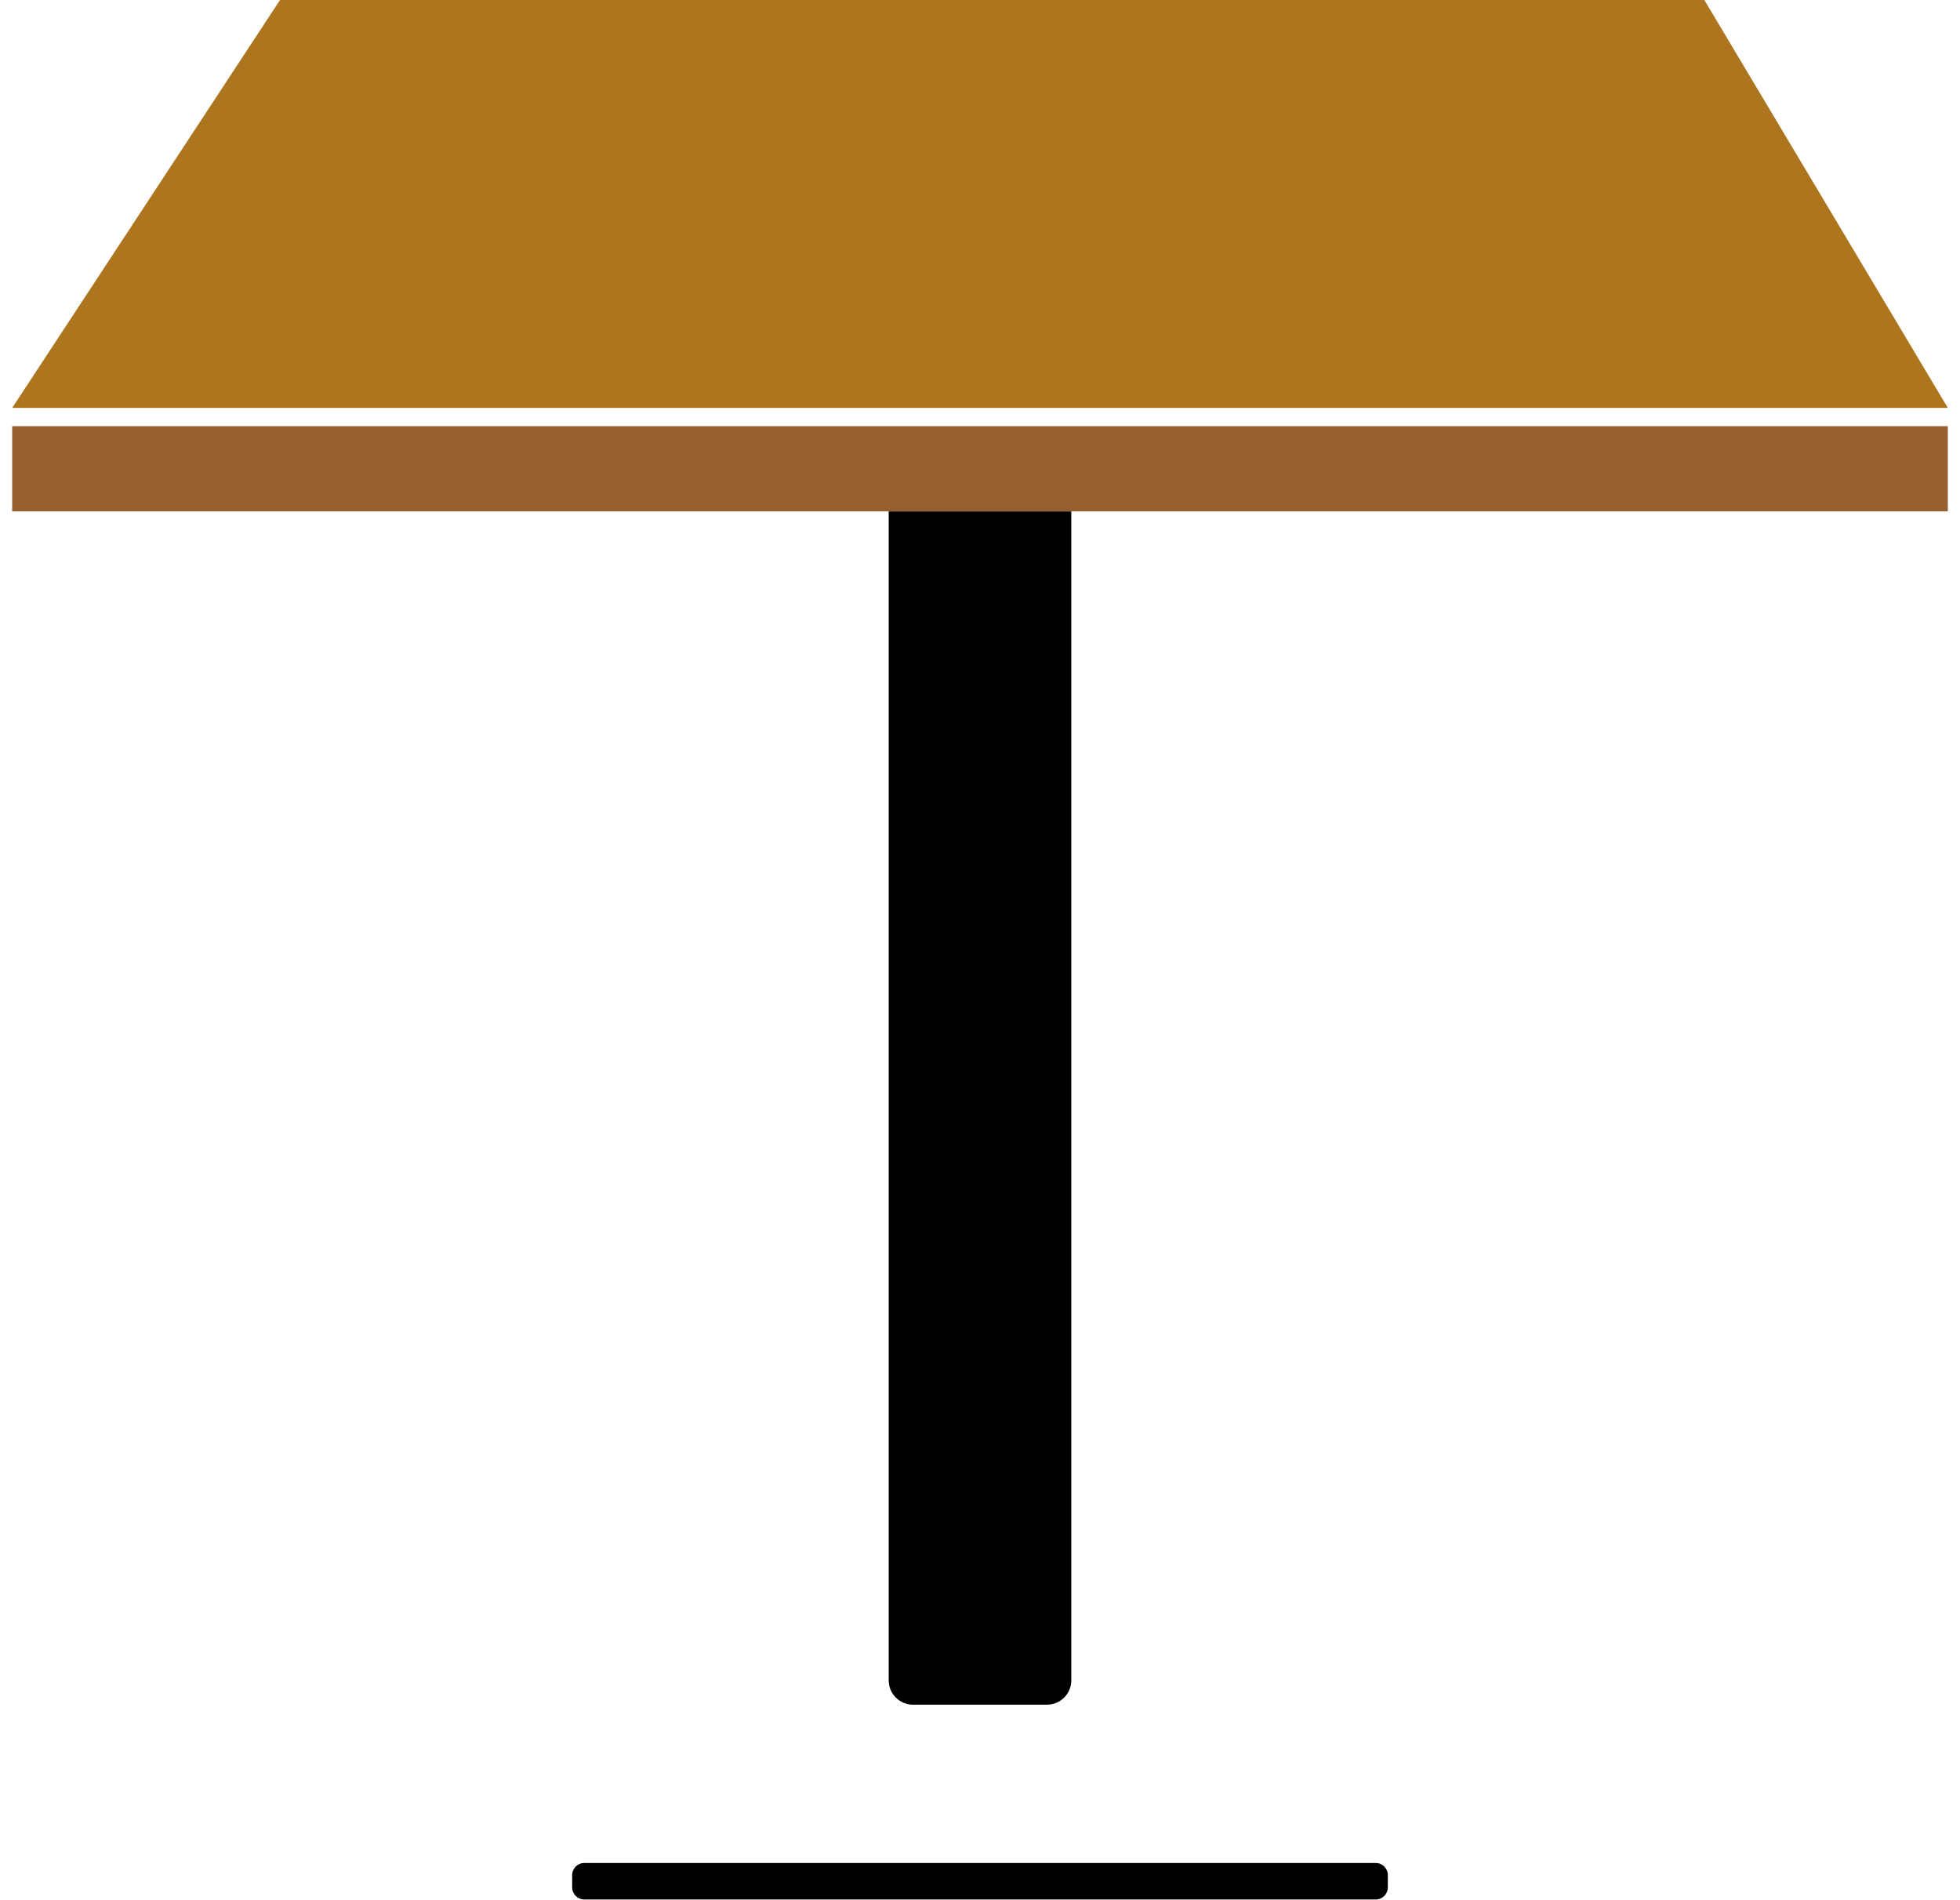
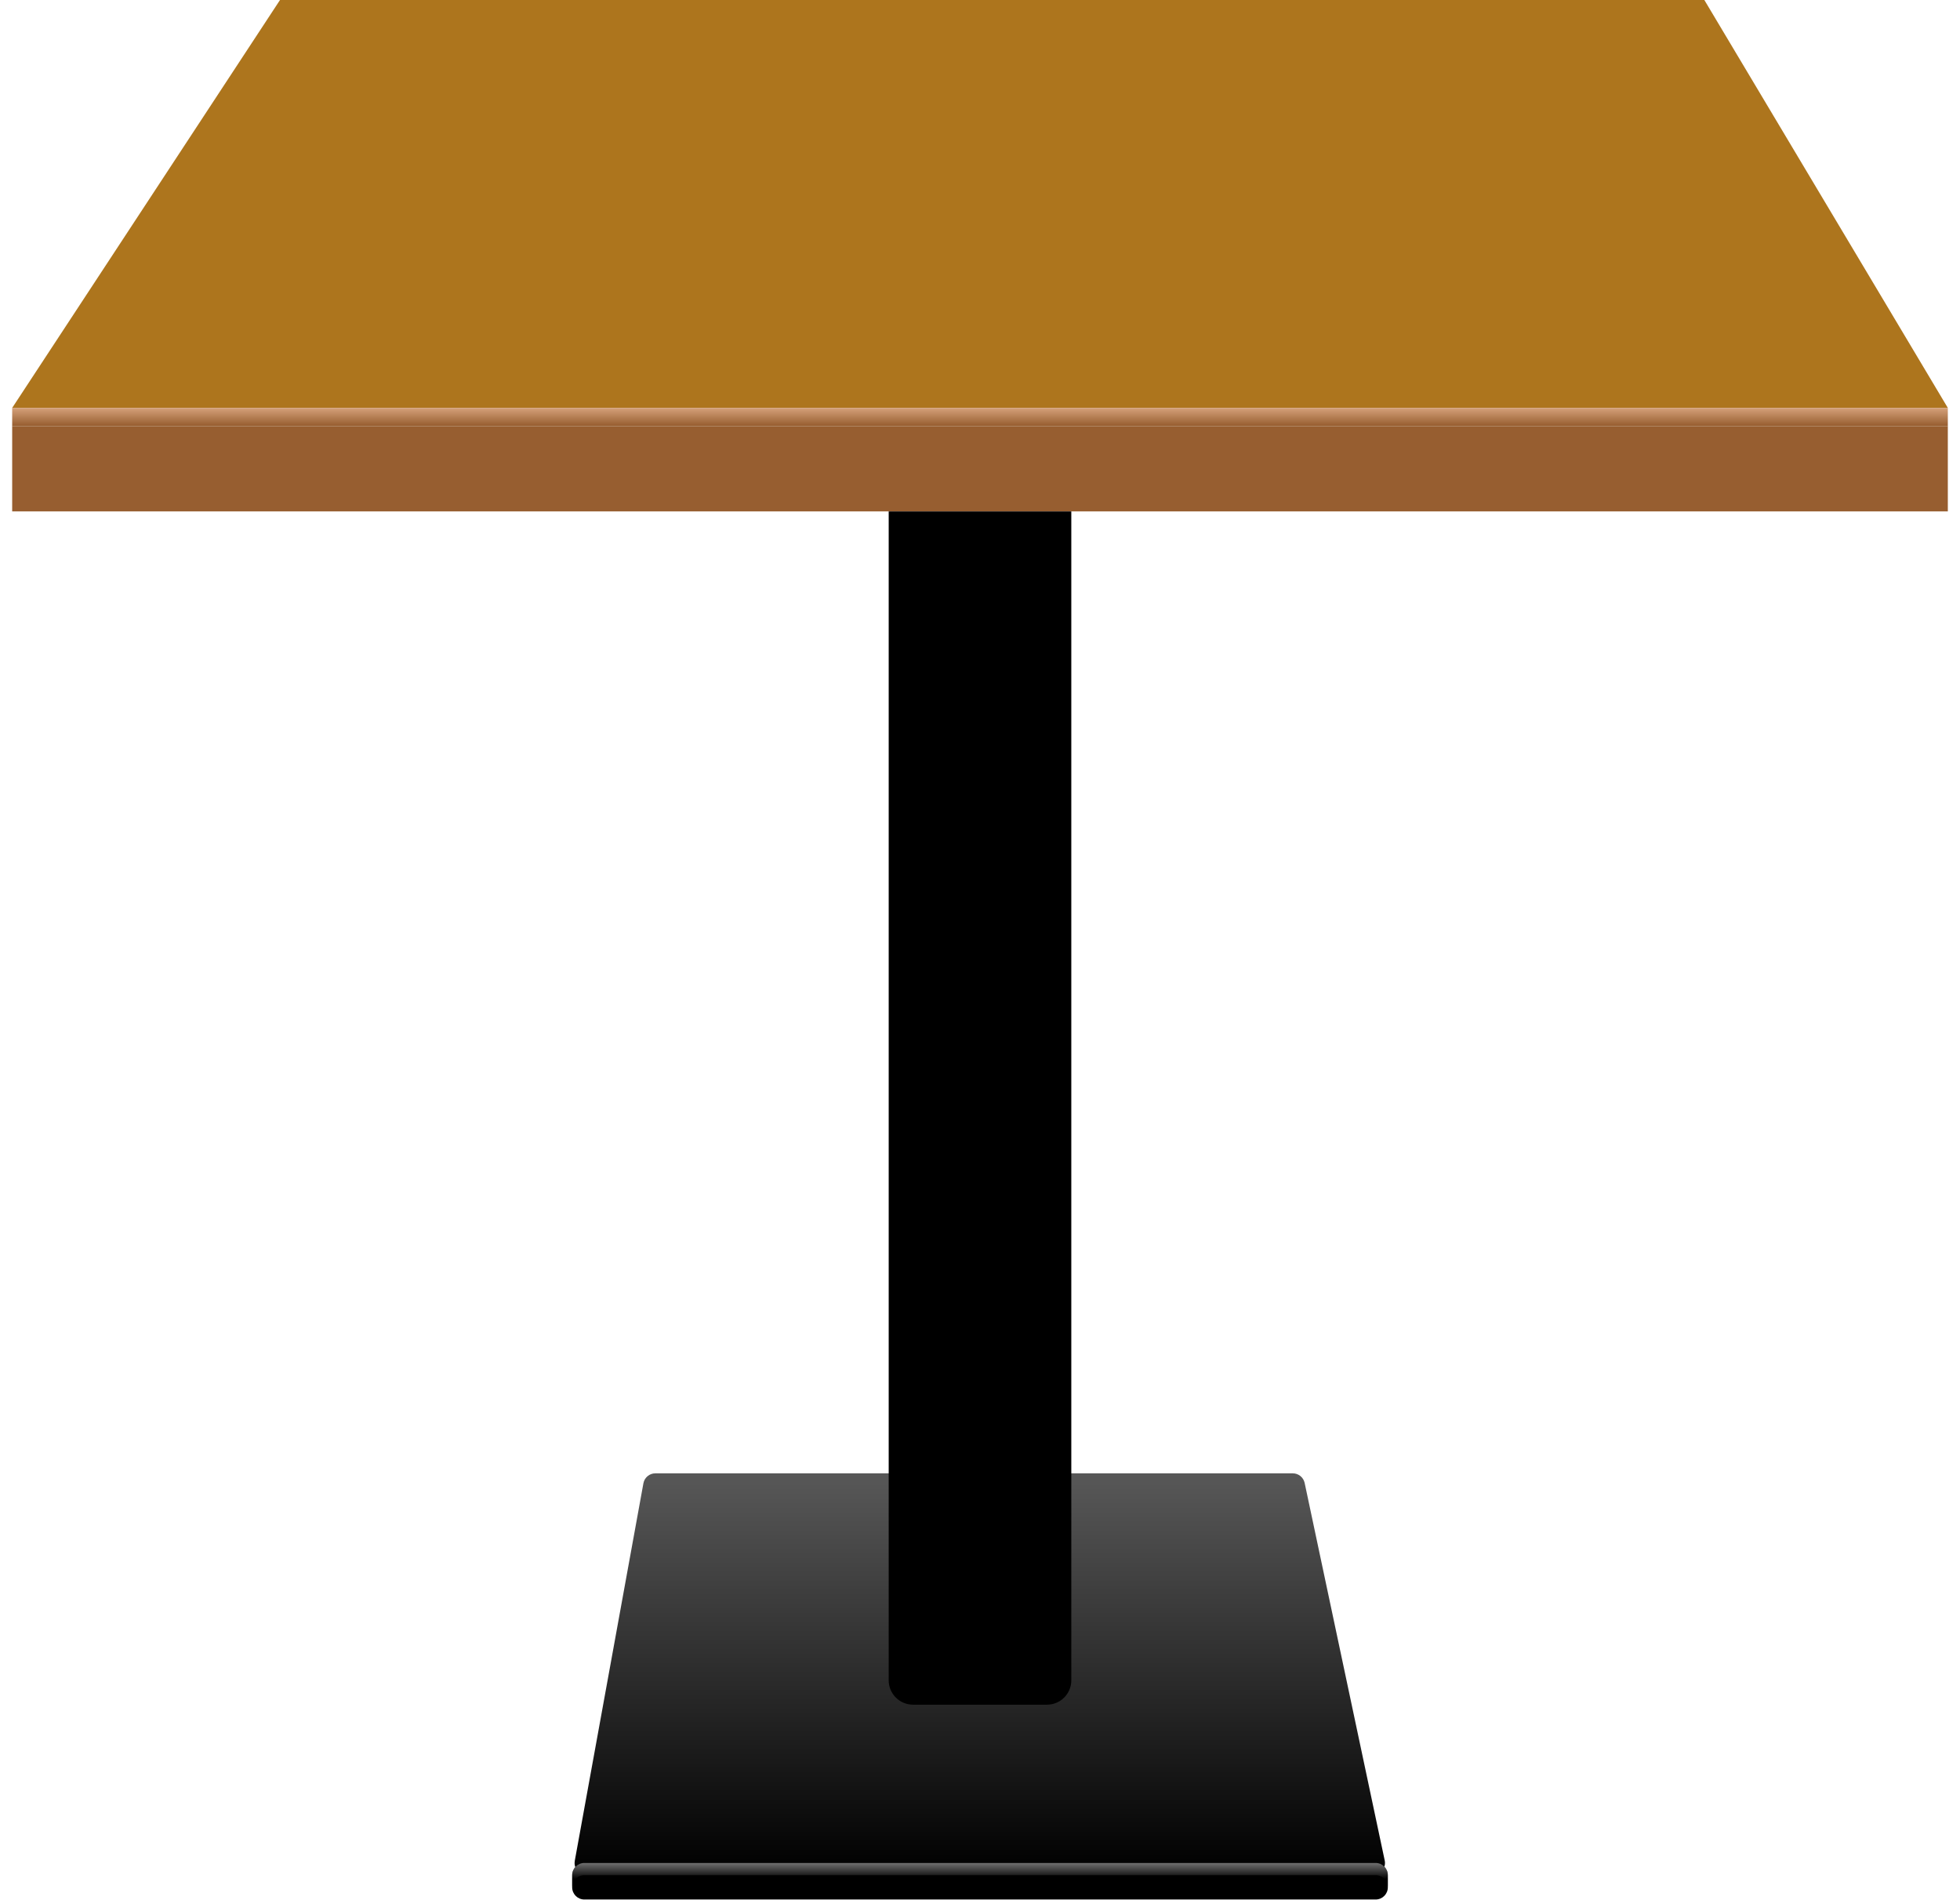
<svg xmlns="http://www.w3.org/2000/svg" width="161px" height="156px" viewBox="0 0 161 156" version="1.1">
  <defs>
-     <linearGradient x1="50%" y1="0%" x2="50%" y2="100%">
+     <linearGradient x1="50%" y1="0%" x2="50%" y2="100%" id="linearGradient-1">
      <stop stop-color="#585858" offset="0%" />
      <stop stop-color="#000000" offset="100%" />
    </linearGradient>
-     <linearGradient x1="50%" y1="0%" x2="50%" y2="66.508%">
+     <linearGradient x1="50%" y1="0%" x2="50%" y2="66.508%" id="linearGradient-2">
      <stop stop-color="#FFFFFF" offset="0%" />
      <stop stop-color="#000000" offset="100%" />
    </linearGradient>
-     <linearGradient x1="50%" y1="0%" x2="50%" y2="97.449%">
+     <linearGradient x1="50%" y1="0%" x2="50%" y2="97.449%" id="linearGradient-3">
      <stop stop-color="#D5A17A" offset="0%" />
      <stop stop-color="#975E30" offset="100%" />
    </linearGradient>
  </defs>
-   <g stroke="none" stroke-width="1" fill-rule="evenodd">
-     <g>
-       <g transform="translate(1, 0)">
-         <path d="M52.835,121 L105.19,121 C105.662,121 106.07,121.33 106.168,121.792 L112.744,152.792 C112.858,153.333 112.513,153.864 111.973,153.978 C111.905,153.993 111.835,154 111.766,154 L47.198,154 C46.646,154 46.198,153.552 46.198,153 C46.198,152.94 46.204,152.88 46.214,152.821 L51.851,121.821 C51.937,121.346 52.351,121 52.835,121 Z" fill="url(#linearGradient-1)" />
-         <rect fill="#000000" x="46" y="153" width="67" height="3" rx="1" />
-         <path d="M113,155 C113,154.448 112.552,154 112,154 L47,154 C46.448,154 46,154.448 46,155 L46,154 C46,153.448 46.448,153 47,153 L112,153 C112.552,153 113,153.448 113,154 L113,155 Z" fill-opacity="0.44" fill="url(#linearGradient-2)" />
-         <polygon fill="#AD751D" points="0 33.5 22 0 139 0 159 33.5" />
-         <rect fill="#975E30" x="0" y="35" width="159" height="7" />
-         <rect fill="url(#linearGradient-3)" x="0" y="33.5" width="159" height="1.5" />
-         <path d="M72,42 L87,42 L87,138 C87,139.105 86.105,140 85,140 L74,140 C72.895,140 72,139.105 72,138 L72,42 Z" fill="#000000" />
+   <g id="Page-1" stroke="none" stroke-width="1" fill-rule="evenodd">
+     <g id="table">
+       <g id="!table" transform="translate(1, 0)">
+         <path d="M52.835,121 L105.19,121 C105.662,121 106.07,121.33 106.168,121.792 L112.744,152.792 C112.858,153.333 112.513,153.864 111.973,153.978 C111.905,153.993 111.835,154 111.766,154 L47.198,154 C46.646,154 46.198,153.552 46.198,153 C46.198,152.94 46.204,152.88 46.214,152.821 L51.851,121.821 C51.937,121.346 52.351,121 52.835,121 Z" id="Rectangle-5" fill="url(#linearGradient-1)" />
+         <rect id="Rectangle-4" fill="#000000" x="46" y="153" width="67" height="3" rx="1" />
+         <path d="M113,155 C113,154.448 112.552,154 112,154 L47,154 C46.448,154 46,154.448 46,155 L46,154 C46,153.448 46.448,153 47,153 L112,153 C112.552,153 113,153.448 113,154 L113,155 Z" id="Combined-Shape" fill-opacity="0.44" fill="url(#linearGradient-2)" />
+         <polygon id="Path-3" fill="#AD751D" points="0 33.5 22 0 139 0 159 33.5" />
+         <rect id="Rectangle" fill="#975E30" x="0" y="35" width="159" height="7" />
+         <rect id="Rectangle-2" fill="url(#linearGradient-3)" x="0" y="33.5" width="159" height="1.5" />
+         <path d="M72,42 L87,42 L87,138 C87,139.105 86.105,140 85,140 L74,140 C72.895,140 72,139.105 72,138 L72,42 Z" id="Rectangle-3" fill="#000000" />
      </g>
    </g>
  </g>
</svg>
